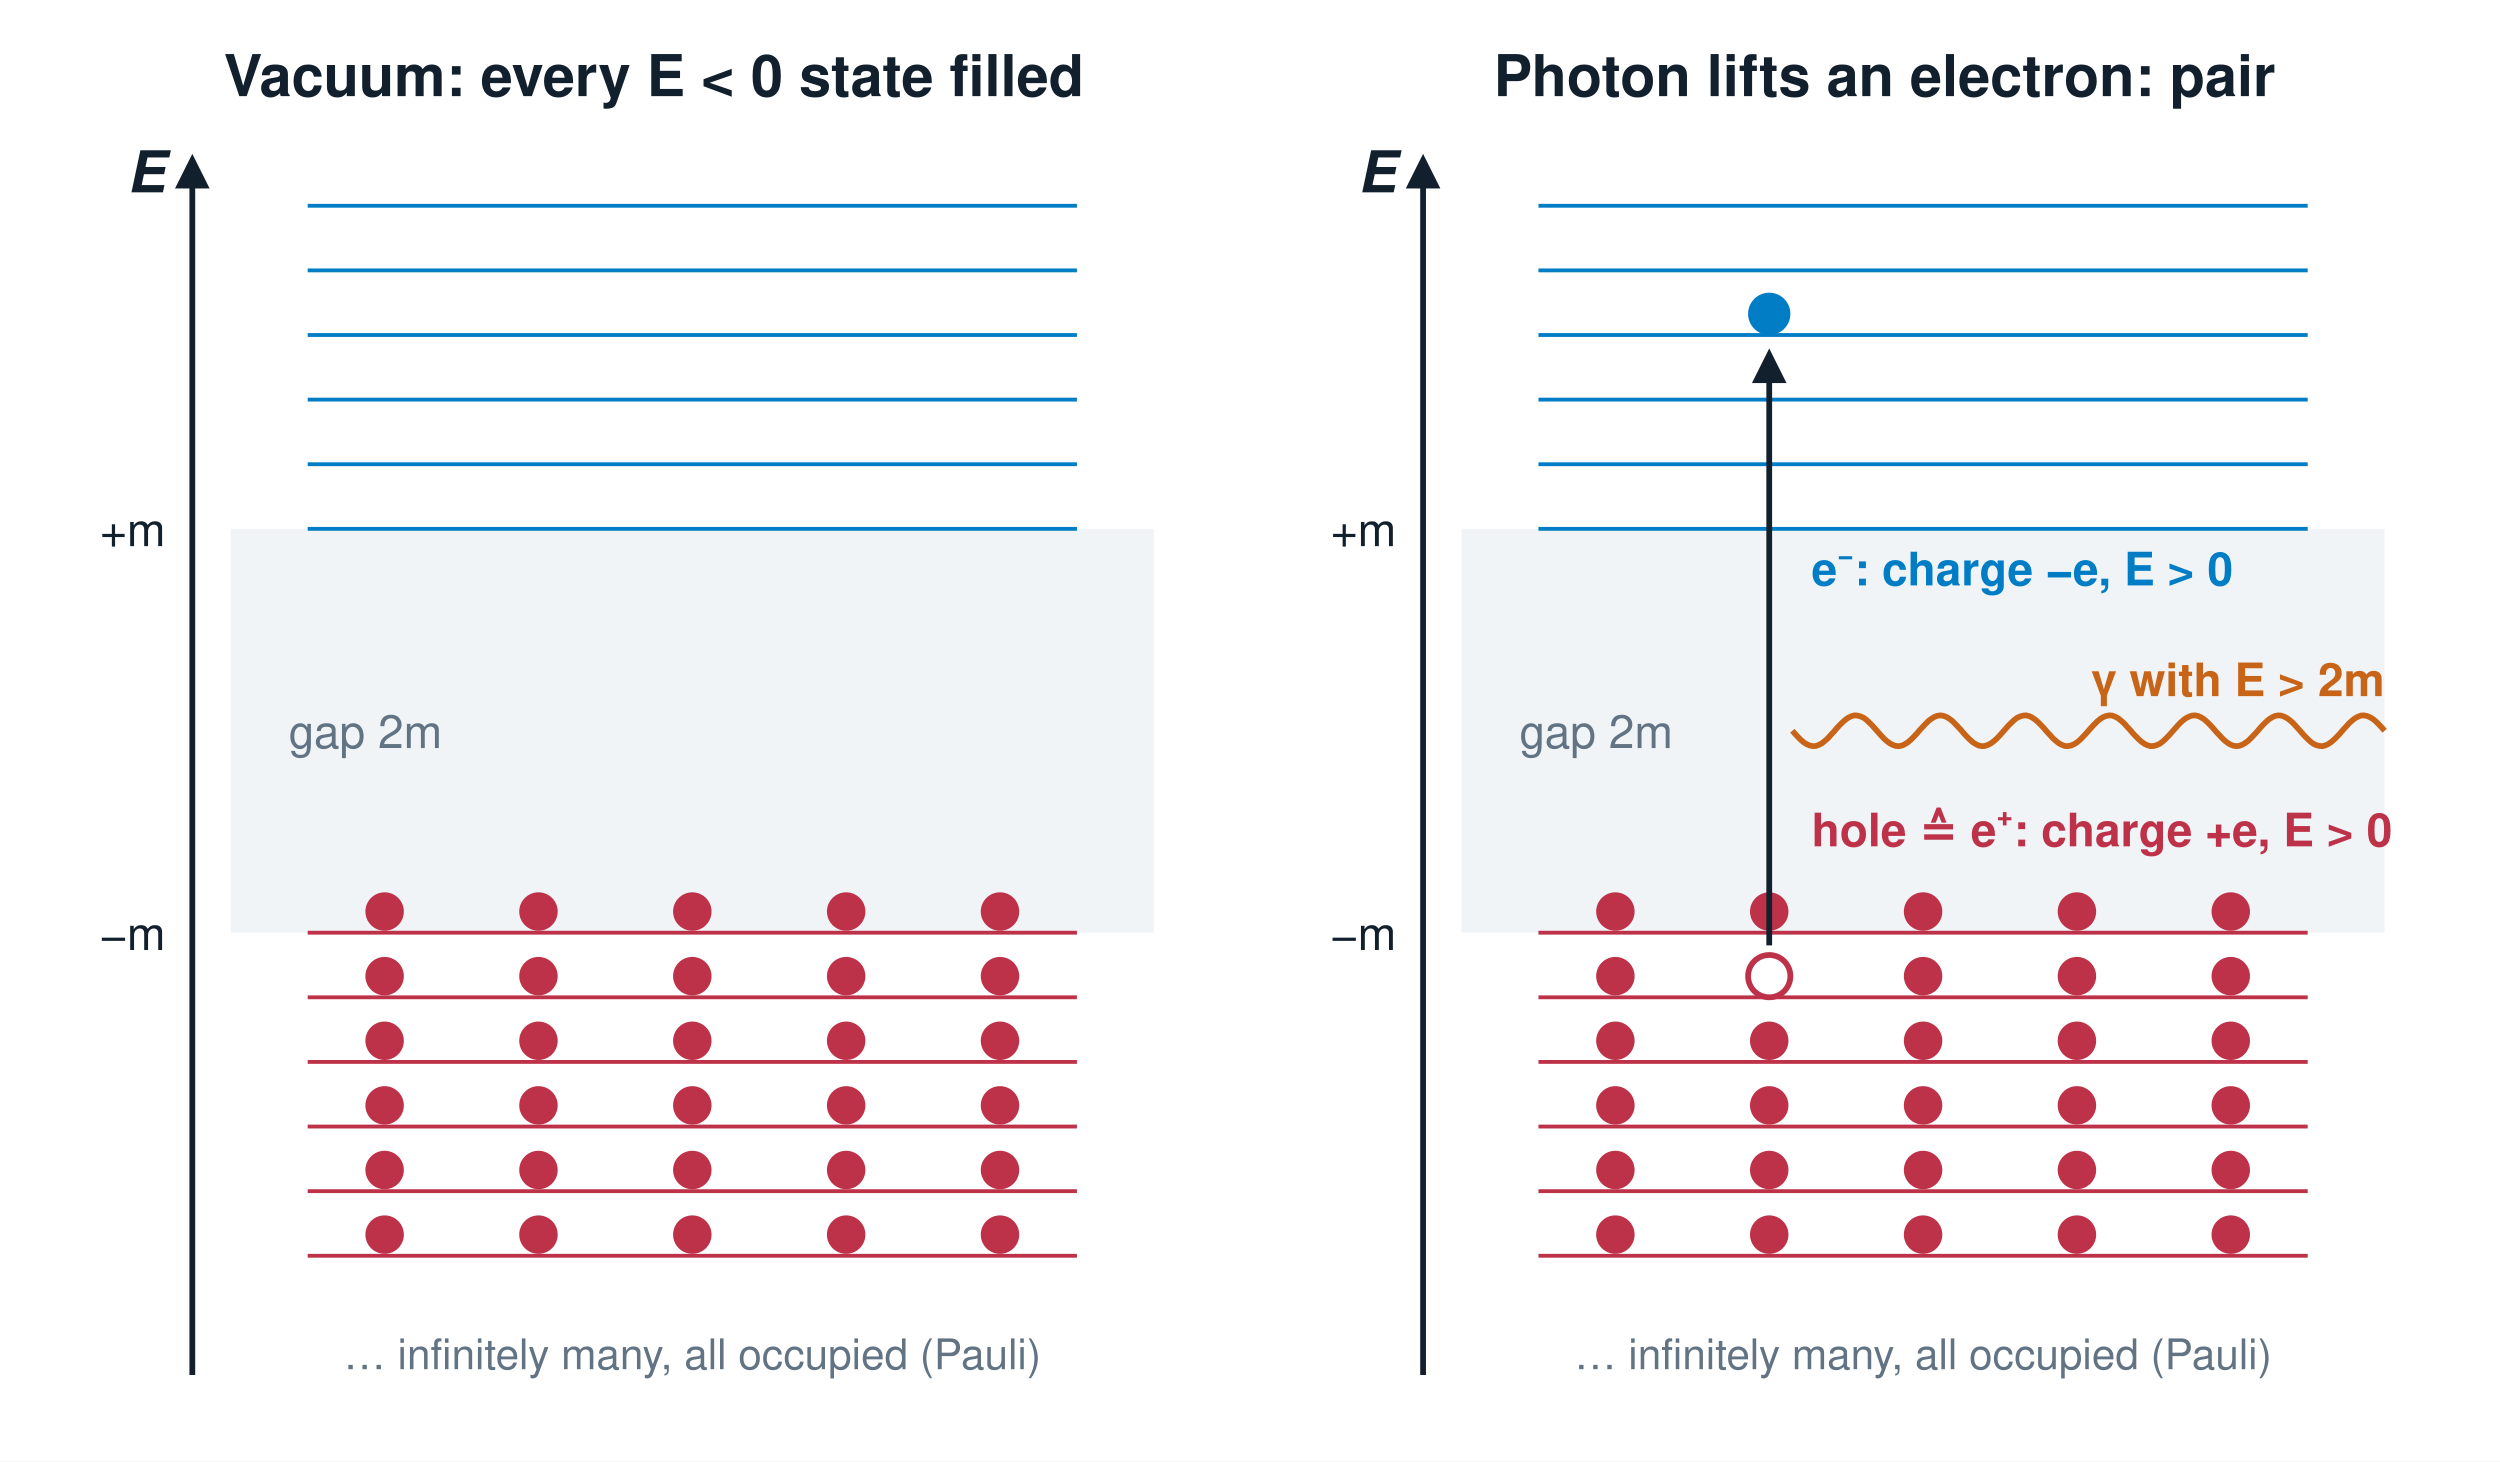
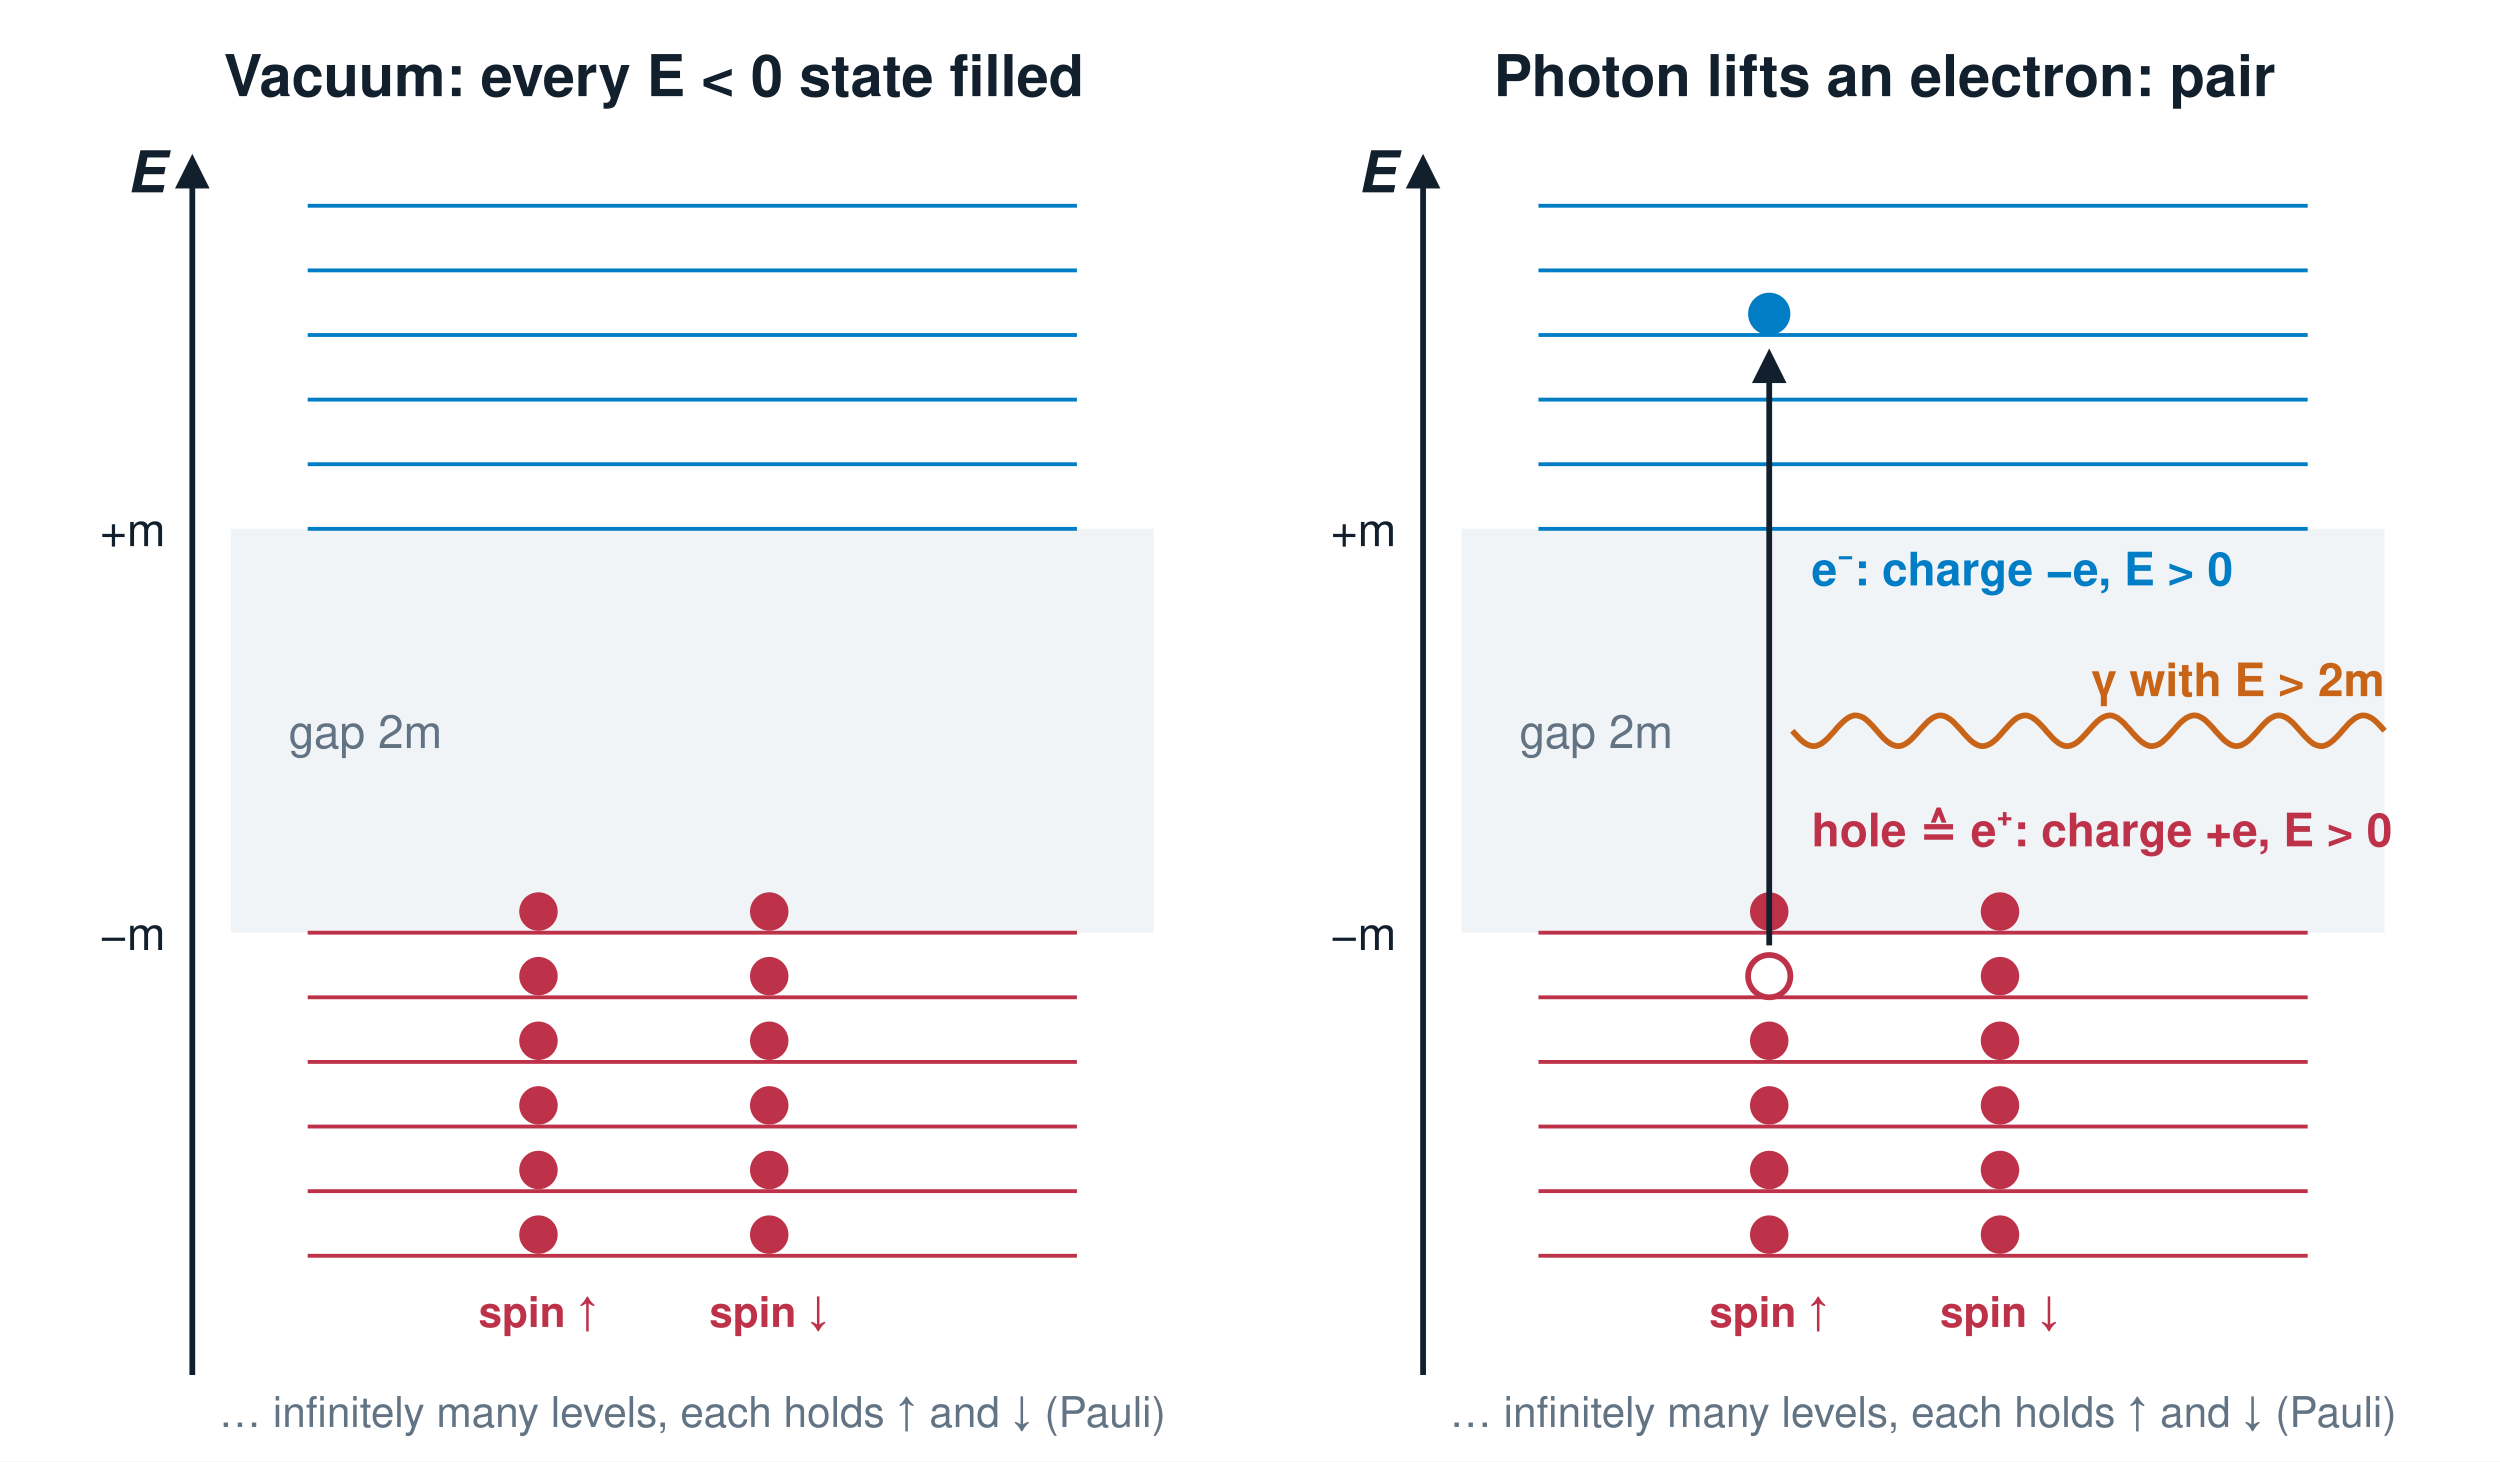
<svg xmlns="http://www.w3.org/2000/svg" viewBox="0 0 1300 760" width="1300" height="760">
  <rect width="1300" height="760" fill="#fff" />
  <text x="340.0" y="50.0" font-family="Helvetica Neue,Helvetica,Arial,sans-serif" font-size="30" fill="#12202d" text-anchor="middle" font-weight="600">Vacuum: every E &lt; 0 state filled</text>
  <line x1="100.0" y1="715.0" x2="100.0" y2="94.0" stroke="#12202d" stroke-width="3" />
  <polygon points="100.0,80.0 91.0,98.0 109.0,98.0" fill="#12202d" />
  <text x="86.0" y="100.0" font-family="Helvetica Neue,Helvetica,Arial,sans-serif" font-size="30" fill="#12202d" text-anchor="end" font-weight="600" font-style="italic">E</text>
  <rect x="120" y="275" width="480" height="210" fill="#f1f4f7" />
  <text x="86.0" y="284.0" font-family="Helvetica Neue,Helvetica,Arial,sans-serif" font-size="24" fill="#12202d" text-anchor="end" font-weight="400">+m</text>
  <text x="86.0" y="494.0" font-family="Helvetica Neue,Helvetica,Arial,sans-serif" font-size="24" fill="#12202d" text-anchor="end" font-weight="400">−m</text>
  <text x="190.0" y="389.0" font-family="Helvetica Neue,Helvetica,Arial,sans-serif" font-size="24" fill="#627383" text-anchor="middle" font-weight="400">gap 2m</text>
  <line x1="160.0" y1="275.0" x2="560.0" y2="275.0" stroke="#007dc5" stroke-width="2" />
  <line x1="160.0" y1="485.0" x2="560.0" y2="485.0" stroke="#bd3249" stroke-width="2" />
-   <circle cx="200" cy="474.0" r="10" fill="#bd3249" />
  <circle cx="280" cy="474.0" r="10" fill="#bd3249" />
-   <circle cx="360" cy="474.0" r="10" fill="#bd3249" />
-   <circle cx="440" cy="474.0" r="10" fill="#bd3249" />
-   <circle cx="520" cy="474.0" r="10" fill="#bd3249" />
+   <circle cx="400" cy="474.0" r="10" fill="#bd3249" />
  <line x1="160.0" y1="241.4" x2="560.0" y2="241.4" stroke="#007dc5" stroke-width="2" />
  <line x1="160.0" y1="518.6" x2="560.0" y2="518.6" stroke="#bd3249" stroke-width="2" />
-   <circle cx="200" cy="507.6" r="10" fill="#bd3249" />
  <circle cx="280" cy="507.6" r="10" fill="#bd3249" />
-   <circle cx="360" cy="507.6" r="10" fill="#bd3249" />
-   <circle cx="440" cy="507.6" r="10" fill="#bd3249" />
-   <circle cx="520" cy="507.6" r="10" fill="#bd3249" />
+   <circle cx="400" cy="507.6" r="10" fill="#bd3249" />
  <line x1="160.0" y1="207.8" x2="560.0" y2="207.8" stroke="#007dc5" stroke-width="2" />
  <line x1="160.0" y1="552.2" x2="560.0" y2="552.2" stroke="#bd3249" stroke-width="2" />
-   <circle cx="200" cy="541.2" r="10" fill="#bd3249" />
  <circle cx="280" cy="541.2" r="10" fill="#bd3249" />
-   <circle cx="360" cy="541.2" r="10" fill="#bd3249" />
-   <circle cx="440" cy="541.2" r="10" fill="#bd3249" />
-   <circle cx="520" cy="541.2" r="10" fill="#bd3249" />
+   <circle cx="400" cy="541.2" r="10" fill="#bd3249" />
  <line x1="160.0" y1="174.2" x2="560.0" y2="174.2" stroke="#007dc5" stroke-width="2" />
  <line x1="160.0" y1="585.8" x2="560.0" y2="585.8" stroke="#bd3249" stroke-width="2" />
-   <circle cx="200" cy="574.8" r="10" fill="#bd3249" />
  <circle cx="280" cy="574.8" r="10" fill="#bd3249" />
-   <circle cx="360" cy="574.8" r="10" fill="#bd3249" />
-   <circle cx="440" cy="574.8" r="10" fill="#bd3249" />
-   <circle cx="520" cy="574.8" r="10" fill="#bd3249" />
+   <circle cx="400" cy="574.8" r="10" fill="#bd3249" />
  <line x1="160.0" y1="140.6" x2="560.0" y2="140.6" stroke="#007dc5" stroke-width="2" />
  <line x1="160.0" y1="619.4" x2="560.0" y2="619.4" stroke="#bd3249" stroke-width="2" />
-   <circle cx="200" cy="608.4" r="10" fill="#bd3249" />
  <circle cx="280" cy="608.4" r="10" fill="#bd3249" />
-   <circle cx="360" cy="608.4" r="10" fill="#bd3249" />
-   <circle cx="440" cy="608.4" r="10" fill="#bd3249" />
-   <circle cx="520" cy="608.4" r="10" fill="#bd3249" />
+   <circle cx="400" cy="608.4" r="10" fill="#bd3249" />
  <line x1="160.0" y1="107.0" x2="560.0" y2="107.0" stroke="#007dc5" stroke-width="2" />
  <line x1="160.0" y1="653.0" x2="560.0" y2="653.0" stroke="#bd3249" stroke-width="2" />
-   <circle cx="200" cy="642.0" r="10" fill="#bd3249" />
  <circle cx="280" cy="642.0" r="10" fill="#bd3249" />
-   <circle cx="360" cy="642.0" r="10" fill="#bd3249" />
-   <circle cx="440" cy="642.0" r="10" fill="#bd3249" />
-   <circle cx="520" cy="642.0" r="10" fill="#bd3249" />
-   <text x="360.0" y="712.0" font-family="Helvetica Neue,Helvetica,Arial,sans-serif" font-size="22" fill="#627383" text-anchor="middle" font-weight="400">… infinitely many, all occupied (Pauli)</text>
+   <circle cx="400" cy="642.0" r="10" fill="#bd3249" />
+   <text x="280.0" y="690.0" font-family="Helvetica Neue,Helvetica,Arial,sans-serif" font-size="22" fill="#bd3249" text-anchor="middle" font-weight="600">spin ↑</text>
+   <text x="400.0" y="690.0" font-family="Helvetica Neue,Helvetica,Arial,sans-serif" font-size="22" fill="#bd3249" text-anchor="middle" font-weight="600">spin ↓</text>
+   <text x="360.0" y="742.0" font-family="Helvetica Neue,Helvetica,Arial,sans-serif" font-size="22" fill="#627383" text-anchor="middle" font-weight="400">… infinitely many levels, each holds ↑ and ↓ (Pauli)</text>
  <text x="980.0" y="50.0" font-family="Helvetica Neue,Helvetica,Arial,sans-serif" font-size="30" fill="#12202d" text-anchor="middle" font-weight="600">Photon lifts an electron: pair</text>
  <line x1="740.0" y1="715.0" x2="740.0" y2="94.0" stroke="#12202d" stroke-width="3" />
  <polygon points="740.0,80.0 731.0,98.0 749.0,98.0" fill="#12202d" />
  <text x="726.0" y="100.0" font-family="Helvetica Neue,Helvetica,Arial,sans-serif" font-size="30" fill="#12202d" text-anchor="end" font-weight="600" font-style="italic">E</text>
  <rect x="760" y="275" width="480" height="210" fill="#f1f4f7" />
  <text x="726.0" y="284.0" font-family="Helvetica Neue,Helvetica,Arial,sans-serif" font-size="24" fill="#12202d" text-anchor="end" font-weight="400">+m</text>
  <text x="726.0" y="494.0" font-family="Helvetica Neue,Helvetica,Arial,sans-serif" font-size="24" fill="#12202d" text-anchor="end" font-weight="400">−m</text>
  <text x="830.0" y="389.0" font-family="Helvetica Neue,Helvetica,Arial,sans-serif" font-size="24" fill="#627383" text-anchor="middle" font-weight="400">gap 2m</text>
  <line x1="800.0" y1="275.0" x2="1200.0" y2="275.0" stroke="#007dc5" stroke-width="2" />
  <line x1="800.0" y1="485.0" x2="1200.0" y2="485.0" stroke="#bd3249" stroke-width="2" />
-   <circle cx="840" cy="474.0" r="10" fill="#bd3249" />
  <circle cx="920" cy="474.0" r="10" fill="#bd3249" />
-   <circle cx="1000" cy="474.0" r="10" fill="#bd3249" />
-   <circle cx="1080" cy="474.0" r="10" fill="#bd3249" />
-   <circle cx="1160" cy="474.0" r="10" fill="#bd3249" />
+   <circle cx="1040" cy="474.0" r="10" fill="#bd3249" />
  <line x1="800.0" y1="241.4" x2="1200.0" y2="241.4" stroke="#007dc5" stroke-width="2" />
  <line x1="800.0" y1="518.6" x2="1200.0" y2="518.6" stroke="#bd3249" stroke-width="2" />
-   <circle cx="840" cy="507.6" r="10" fill="#bd3249" />
  <circle cx="920" cy="507.6" r="11" fill="#fff" stroke="#bd3249" stroke-width="3" />
-   <circle cx="1000" cy="507.6" r="10" fill="#bd3249" />
-   <circle cx="1080" cy="507.6" r="10" fill="#bd3249" />
-   <circle cx="1160" cy="507.6" r="10" fill="#bd3249" />
+   <circle cx="1040" cy="507.6" r="10" fill="#bd3249" />
  <line x1="800.0" y1="207.8" x2="1200.0" y2="207.8" stroke="#007dc5" stroke-width="2" />
  <line x1="800.0" y1="552.2" x2="1200.0" y2="552.2" stroke="#bd3249" stroke-width="2" />
-   <circle cx="840" cy="541.2" r="10" fill="#bd3249" />
  <circle cx="920" cy="541.2" r="10" fill="#bd3249" />
-   <circle cx="1000" cy="541.2" r="10" fill="#bd3249" />
-   <circle cx="1080" cy="541.2" r="10" fill="#bd3249" />
-   <circle cx="1160" cy="541.2" r="10" fill="#bd3249" />
+   <circle cx="1040" cy="541.2" r="10" fill="#bd3249" />
  <line x1="800.0" y1="174.2" x2="1200.0" y2="174.2" stroke="#007dc5" stroke-width="2" />
  <line x1="800.0" y1="585.8" x2="1200.0" y2="585.8" stroke="#bd3249" stroke-width="2" />
-   <circle cx="840" cy="574.8" r="10" fill="#bd3249" />
  <circle cx="920" cy="574.8" r="10" fill="#bd3249" />
-   <circle cx="1000" cy="574.8" r="10" fill="#bd3249" />
-   <circle cx="1080" cy="574.8" r="10" fill="#bd3249" />
-   <circle cx="1160" cy="574.8" r="10" fill="#bd3249" />
+   <circle cx="1040" cy="574.8" r="10" fill="#bd3249" />
  <line x1="800.0" y1="140.6" x2="1200.0" y2="140.6" stroke="#007dc5" stroke-width="2" />
  <line x1="800.0" y1="619.4" x2="1200.0" y2="619.4" stroke="#bd3249" stroke-width="2" />
-   <circle cx="840" cy="608.4" r="10" fill="#bd3249" />
  <circle cx="920" cy="608.4" r="10" fill="#bd3249" />
-   <circle cx="1000" cy="608.4" r="10" fill="#bd3249" />
-   <circle cx="1080" cy="608.4" r="10" fill="#bd3249" />
-   <circle cx="1160" cy="608.4" r="10" fill="#bd3249" />
+   <circle cx="1040" cy="608.4" r="10" fill="#bd3249" />
  <line x1="800.0" y1="107.0" x2="1200.0" y2="107.0" stroke="#007dc5" stroke-width="2" />
  <line x1="800.0" y1="653.0" x2="1200.0" y2="653.0" stroke="#bd3249" stroke-width="2" />
-   <circle cx="840" cy="642.0" r="10" fill="#bd3249" />
  <circle cx="920" cy="642.0" r="10" fill="#bd3249" />
-   <circle cx="1000" cy="642.0" r="10" fill="#bd3249" />
-   <circle cx="1080" cy="642.0" r="10" fill="#bd3249" />
-   <circle cx="1160" cy="642.0" r="10" fill="#bd3249" />
-   <text x="1000.0" y="712.0" font-family="Helvetica Neue,Helvetica,Arial,sans-serif" font-size="22" fill="#627383" text-anchor="middle" font-weight="400">… infinitely many, all occupied (Pauli)</text>
+   <circle cx="1040" cy="642.0" r="10" fill="#bd3249" />
+   <text x="920.0" y="690.0" font-family="Helvetica Neue,Helvetica,Arial,sans-serif" font-size="22" fill="#bd3249" text-anchor="middle" font-weight="600">spin ↑</text>
+   <text x="1040.0" y="690.0" font-family="Helvetica Neue,Helvetica,Arial,sans-serif" font-size="22" fill="#bd3249" text-anchor="middle" font-weight="600">spin ↓</text>
+   <text x="1000.0" y="742.0" font-family="Helvetica Neue,Helvetica,Arial,sans-serif" font-size="22" fill="#627383" text-anchor="middle" font-weight="400">… infinitely many levels, each holds ↑ and ↓ (Pauli)</text>
  <circle cx="920" cy="163.2" r="11" fill="#007dc5" />
  <line x1="920.0" y1="491.6" x2="920.0" y2="195.2" stroke="#12202d" stroke-width="3" />
  <polygon points="920.0,181.2 911.0,199.2 929.0,199.2" fill="#12202d" />
  <path d="M1240.0,380.0 L1238.5,378.3 L1236.9,376.6 L1235.4,375.1 L1233.8,373.8 L1232.3,372.9 L1230.8,372.3 L1229.2,372.0 L1227.7,372.1 L1226.1,372.7 L1224.6,373.5 L1223.1,374.7 L1221.5,376.1 L1220.0,377.8 L1218.4,379.5 L1216.9,381.3 L1215.4,382.9 L1213.8,384.5 L1212.3,385.8 L1210.7,386.9 L1209.2,387.6 L1207.7,388.0 L1206.1,387.9 L1204.6,387.5 L1203.0,386.8 L1201.5,385.7 L1200.0,384.3 L1198.4,382.7 L1196.9,381.0 L1195.3,379.2 L1193.8,377.5 L1192.3,375.9 L1190.7,374.5 L1189.2,373.4 L1187.6,372.6 L1186.1,372.1 L1184.6,372.0 L1183.0,372.3 L1181.5,373.0 L1179.9,374.0 L1178.4,375.3 L1176.9,376.8 L1175.3,378.5 L1173.8,380.3 L1172.2,382.0 L1170.7,383.6 L1169.2,385.1 L1167.6,386.3 L1166.1,387.2 L1164.5,387.8 L1163.0,388.0 L1161.5,387.8 L1159.9,387.2 L1158.4,386.3 L1156.8,385.1 L1155.3,383.6 L1153.8,382.0 L1152.2,380.3 L1150.7,378.5 L1149.1,376.8 L1147.6,375.3 L1146.1,374.0 L1144.5,373.0 L1143.0,372.3 L1141.4,372.0 L1139.9,372.1 L1138.4,372.6 L1136.8,373.4 L1135.3,374.5 L1133.7,375.9 L1132.2,377.5 L1130.7,379.2 L1129.1,381.0 L1127.6,382.7 L1126.0,384.3 L1124.5,385.7 L1123.0,386.8 L1121.4,387.5 L1119.9,387.9 L1118.3,388.0 L1116.8,387.6 L1115.3,386.9 L1113.7,385.8 L1112.2,384.5 L1110.6,382.9 L1109.1,381.3 L1107.6,379.5 L1106.0,377.8 L1104.5,376.1 L1102.9,374.7 L1101.4,373.5 L1099.9,372.7 L1098.3,372.1 L1096.8,372.0 L1095.2,372.3 L1093.7,372.9 L1092.2,373.8 L1090.6,375.1 L1089.1,376.6 L1087.5,378.3 L1086.0,380.0 L1084.5,381.7 L1082.9,383.4 L1081.4,384.9 L1079.8,386.2 L1078.3,387.1 L1076.8,387.7 L1075.2,388.0 L1073.7,387.9 L1072.1,387.3 L1070.6,386.5 L1069.1,385.3 L1067.5,383.9 L1066.0,382.2 L1064.4,380.5 L1062.9,378.7 L1061.4,377.1 L1059.8,375.5 L1058.3,374.2 L1056.7,373.1 L1055.2,372.4 L1053.7,372.0 L1052.1,372.1 L1050.6,372.5 L1049.0,373.2 L1047.5,374.3 L1046.0,375.7 L1044.4,377.3 L1042.9,379.0 L1041.3,380.8 L1039.8,382.5 L1038.3,384.1 L1036.7,385.5 L1035.2,386.6 L1033.6,387.4 L1032.1,387.9 L1030.6,388.0 L1029.0,387.7 L1027.5,387.0 L1025.9,386.0 L1024.4,384.7 L1022.9,383.2 L1021.3,381.5 L1019.8,379.7 L1018.2,378.0 L1016.7,376.4 L1015.2,374.9 L1013.6,373.7 L1012.1,372.8 L1010.5,372.2 L1009.0,372.0 L1007.5,372.2 L1005.9,372.8 L1004.4,373.7 L1002.8,374.9 L1001.3,376.4 L999.8,378.0 L998.2,379.7 L996.7,381.5 L995.1,383.2 L993.6,384.7 L992.1,386.0 L990.5,387.0 L989.0,387.7 L987.4,388.0 L985.9,387.9 L984.4,387.4 L982.8,386.6 L981.3,385.5 L979.7,384.1 L978.2,382.5 L976.7,380.8 L975.1,379.0 L973.6,377.3 L972.0,375.7 L970.5,374.3 L969.0,373.2 L967.4,372.5 L965.9,372.1 L964.3,372.0 L962.8,372.4 L961.3,373.1 L959.7,374.2 L958.2,375.5 L956.6,377.1 L955.1,378.7 L953.6,380.5 L952.0,382.2 L950.5,383.9 L948.9,385.3 L947.4,386.5 L945.9,387.3 L944.3,387.9 L942.8,388.0 L941.2,387.7 L939.7,387.1 L938.2,386.2 L936.6,384.9 L935.1,383.4 L933.5,381.7 L932.0,380.0" fill="none" stroke="#c86418" stroke-width="3" />
  <text x="1240.0" y="362.0" font-family="Helvetica Neue,Helvetica,Arial,sans-serif" font-size="24" fill="#c86418" text-anchor="end" font-weight="600">γ with E &gt; 2m</text>
  <text x="942.0" y="304.4" font-family="Helvetica Neue,Helvetica,Arial,sans-serif" font-size="24" fill="#007dc5" text-anchor="start" font-weight="600">e⁻: charge −e, E &gt; 0</text>
  <text x="942.0" y="440.1" font-family="Helvetica Neue,Helvetica,Arial,sans-serif" font-size="24" fill="#bd3249" text-anchor="start" font-weight="600">hole ≙ e⁺: charge +e, E &gt; 0</text>
</svg>
